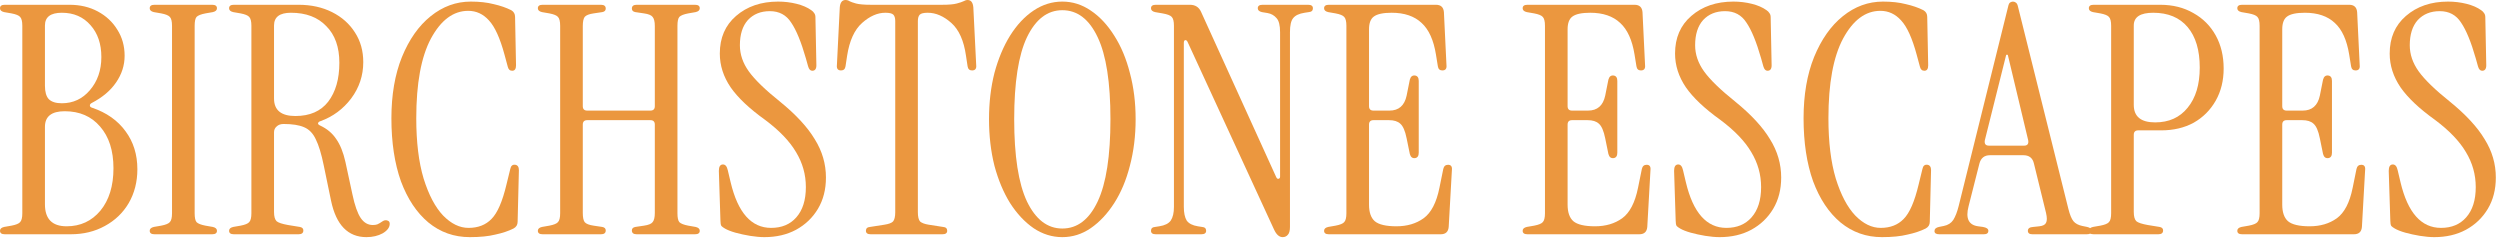
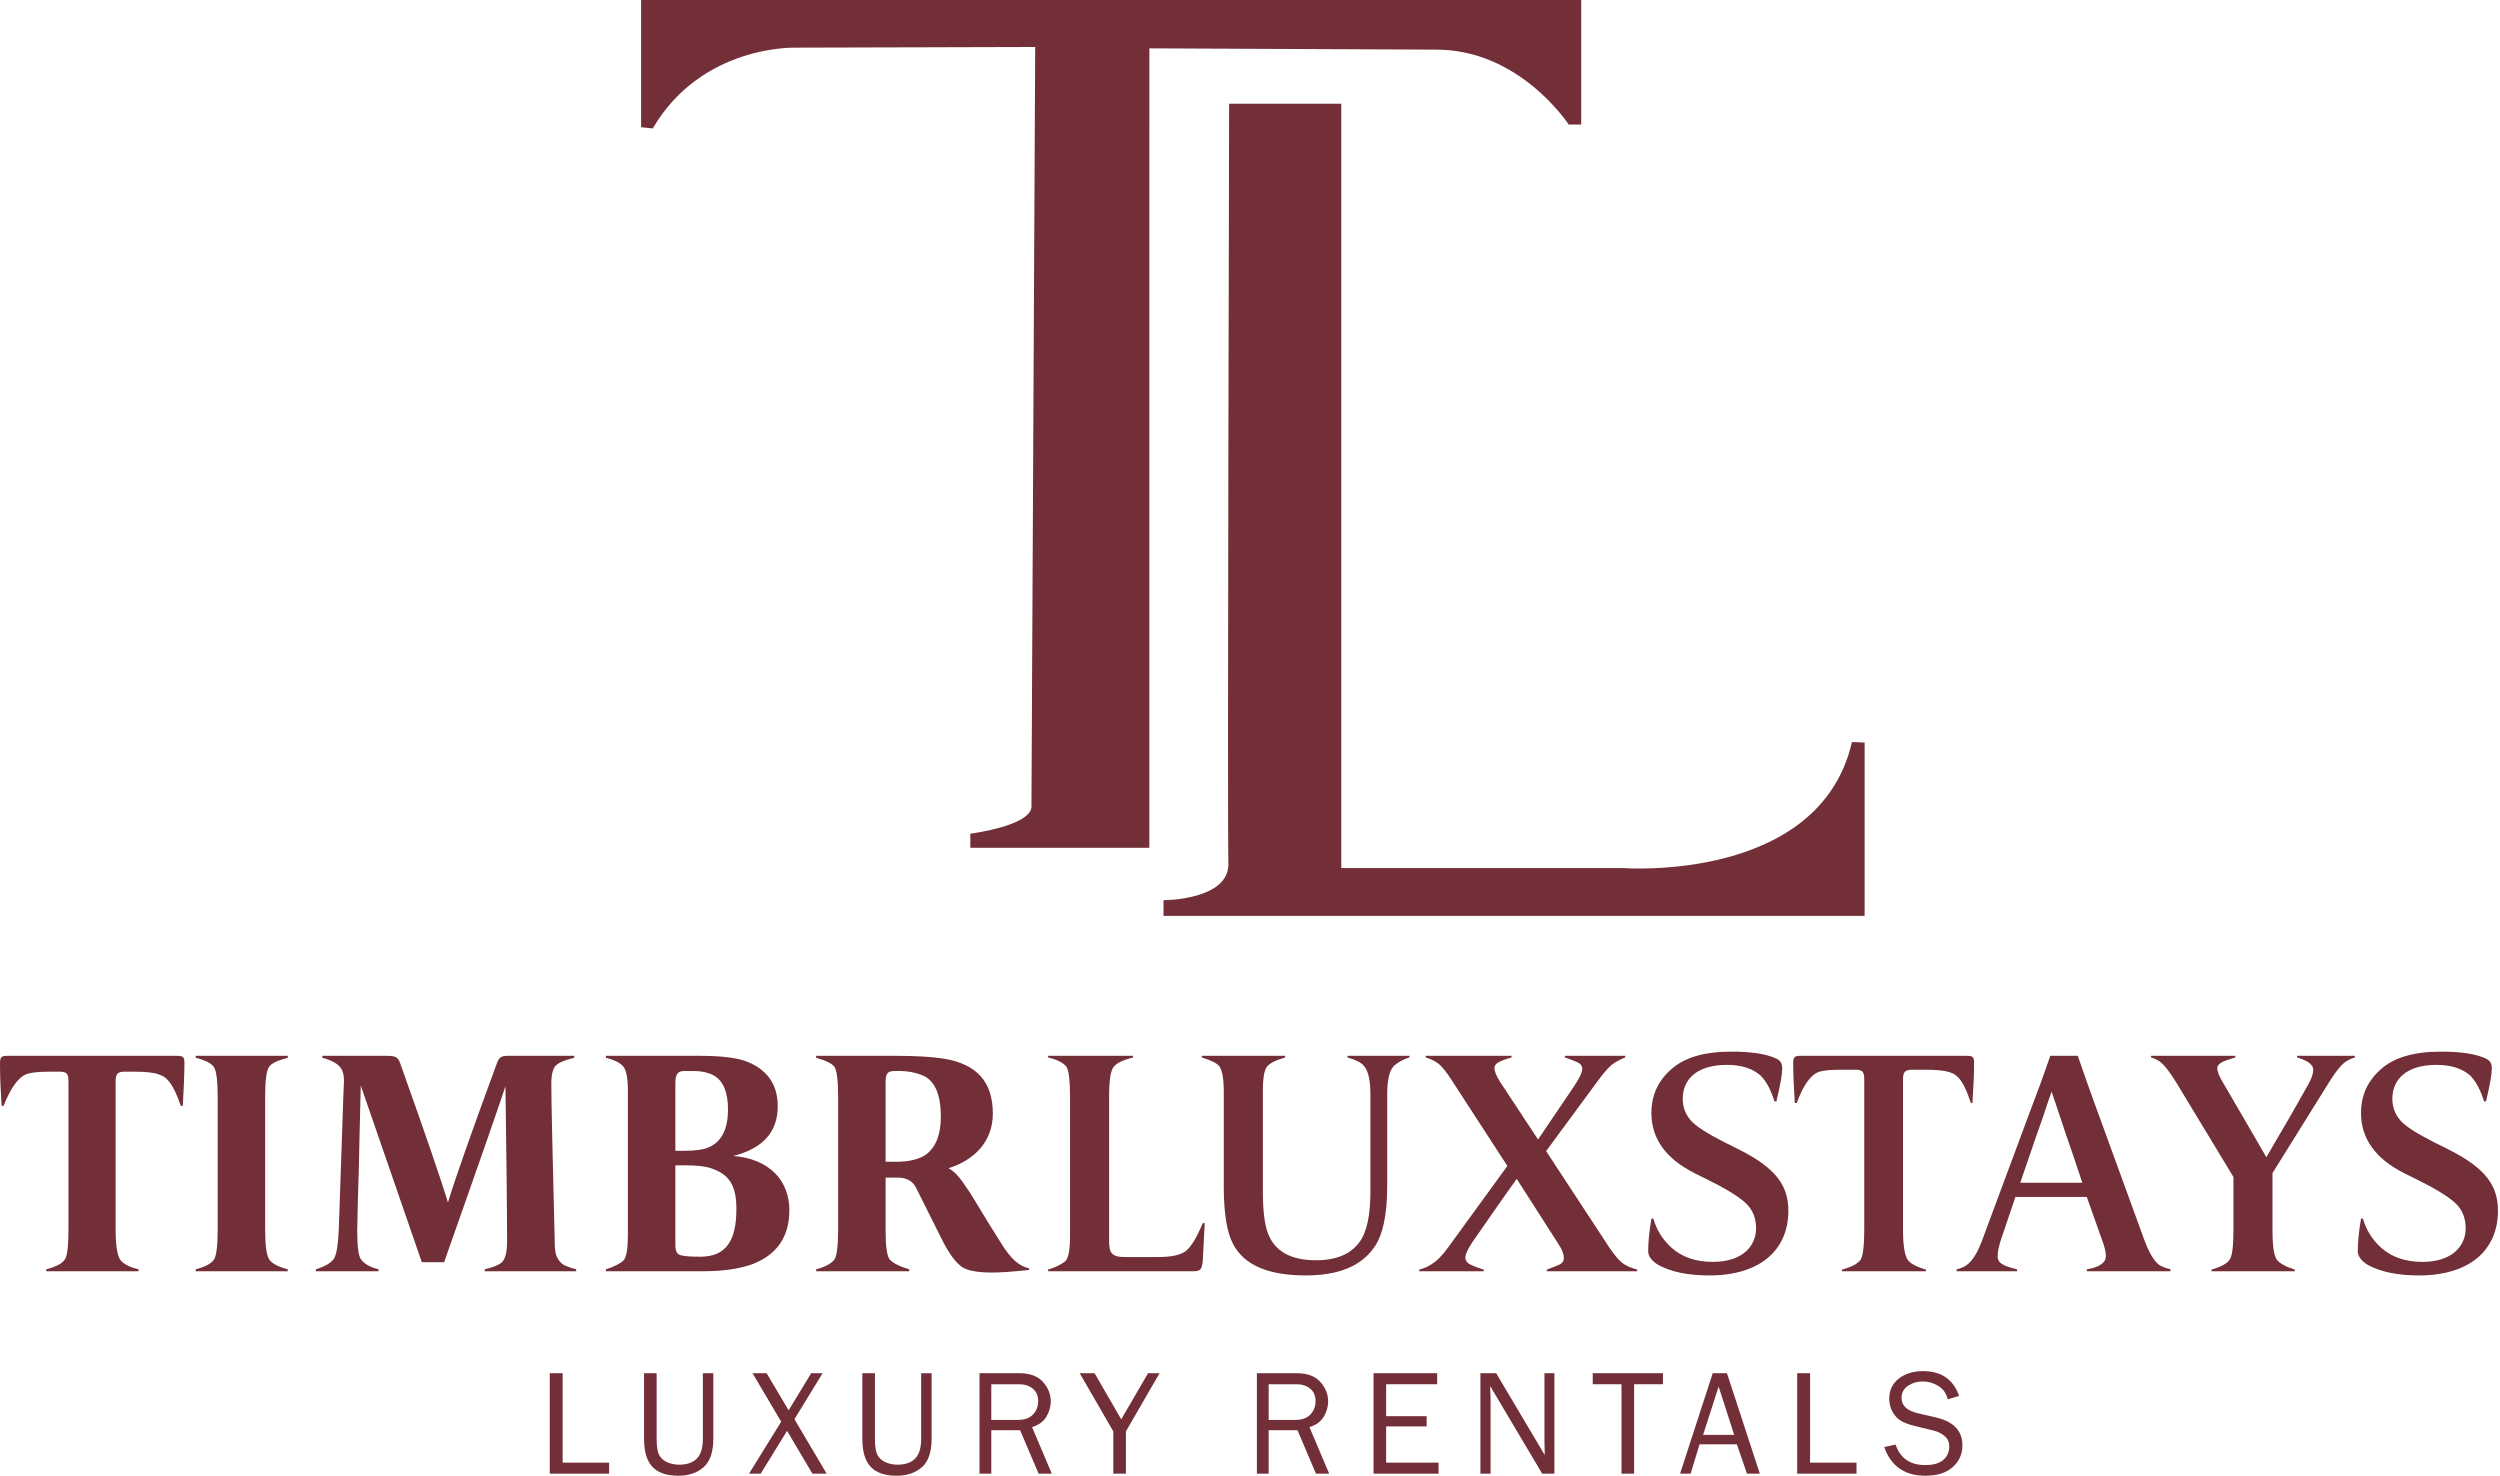
- <svg xmlns="http://www.w3.org/2000/svg" width="251" height="24" viewBox="0 0 251 24" fill="none">
-   <path d="M0.48 23.52C0.16 23.52 0 23.403 0 23.168C0 22.976 0.139 22.848 0.416 22.784L1.152 22.656C1.6 22.571 1.888 22.453 2.016 22.304C2.165 22.155 2.24 21.856 2.24 21.408V2.592C2.24 2.144 2.165 1.845 2.016 1.696C1.888 1.547 1.6 1.429 1.152 1.344L0.416 1.216C0.139 1.152 0 1.024 0 0.832C0 0.597 0.16 0.48 0.48 0.48H6.976C8.043 0.48 8.992 0.704 9.824 1.152C10.656 1.6 11.307 2.208 11.776 2.976C12.267 3.744 12.512 4.619 12.512 5.6C12.512 6.56 12.224 7.456 11.648 8.288C11.093 9.099 10.283 9.781 9.216 10.336C9.088 10.4 9.024 10.485 9.024 10.592C9.024 10.699 9.099 10.773 9.248 10.816C10.699 11.307 11.819 12.096 12.608 13.184C13.397 14.251 13.792 15.52 13.792 16.992C13.792 18.251 13.504 19.381 12.928 20.384C12.352 21.365 11.552 22.133 10.528 22.688C9.525 23.243 8.384 23.52 7.104 23.52H0.48ZM6.208 10.368C7.339 10.368 8.277 9.931 9.024 9.056C9.792 8.16 10.176 7.051 10.176 5.728C10.176 4.405 9.813 3.339 9.088 2.528C8.363 1.696 7.403 1.28 6.208 1.28C5.077 1.28 4.512 1.707 4.512 2.56V8.608C4.512 9.227 4.64 9.675 4.896 9.952C5.173 10.229 5.611 10.368 6.208 10.368ZM6.688 22.72C8.075 22.72 9.205 22.197 10.08 21.152C10.955 20.085 11.392 18.667 11.392 16.896C11.392 15.125 10.944 13.728 10.048 12.704C9.173 11.68 7.989 11.168 6.496 11.168C5.173 11.168 4.512 11.691 4.512 12.736V20.512C4.512 21.984 5.237 22.72 6.688 22.72Z" fill="#EB973F" />
-   <path d="M15.511 23.52C15.191 23.52 15.031 23.403 15.031 23.168C15.031 22.976 15.17 22.848 15.447 22.784L16.183 22.656C16.631 22.571 16.919 22.453 17.047 22.304C17.197 22.155 17.271 21.856 17.271 21.408V2.592C17.271 2.144 17.197 1.845 17.047 1.696C16.919 1.547 16.631 1.429 16.183 1.344L15.447 1.216C15.17 1.152 15.031 1.024 15.031 0.832C15.031 0.597 15.191 0.48 15.511 0.48H21.303C21.623 0.48 21.783 0.597 21.783 0.832C21.783 1.024 21.645 1.152 21.367 1.216L20.631 1.344C20.183 1.429 19.885 1.547 19.735 1.696C19.607 1.845 19.543 2.144 19.543 2.592V21.408C19.543 21.856 19.607 22.155 19.735 22.304C19.885 22.453 20.183 22.571 20.631 22.656L21.367 22.784C21.645 22.848 21.783 22.976 21.783 23.168C21.783 23.403 21.623 23.52 21.303 23.52H15.511Z" fill="#EB973F" />
-   <path d="M36.792 23.808C34.936 23.808 33.752 22.592 33.24 20.16L32.504 16.608C32.269 15.456 32.003 14.581 31.704 13.984C31.427 13.387 31.032 12.981 30.52 12.768C30.029 12.555 29.347 12.448 28.472 12.448C28.173 12.448 27.939 12.533 27.768 12.704C27.597 12.853 27.512 13.045 27.512 13.28V21.28C27.512 21.728 27.597 22.037 27.768 22.208C27.939 22.357 28.323 22.485 28.92 22.592L30.104 22.784C30.339 22.827 30.456 22.944 30.456 23.136C30.456 23.392 30.296 23.52 29.976 23.52H23.48C23.16 23.52 23 23.403 23 23.168C23 22.976 23.139 22.848 23.416 22.784L24.152 22.656C24.6 22.571 24.888 22.453 25.016 22.304C25.165 22.155 25.24 21.856 25.24 21.408V2.592C25.24 2.144 25.165 1.845 25.016 1.696C24.888 1.547 24.6 1.429 24.152 1.344L23.416 1.216C23.139 1.152 23 1.024 23 0.832C23 0.597 23.16 0.48 23.48 0.48H29.976C31.235 0.48 32.355 0.725 33.336 1.216C34.317 1.707 35.085 2.389 35.64 3.264C36.195 4.117 36.472 5.109 36.472 6.24C36.472 7.584 36.067 8.8 35.256 9.888C34.445 10.955 33.421 11.712 32.184 12.16C32.035 12.203 31.949 12.277 31.928 12.384C31.928 12.469 32.003 12.544 32.152 12.608C32.835 12.928 33.368 13.376 33.752 13.952C34.157 14.528 34.467 15.296 34.68 16.256L35.384 19.52C35.619 20.629 35.896 21.419 36.216 21.888C36.536 22.357 36.941 22.592 37.432 22.592C37.603 22.592 37.752 22.571 37.88 22.528C38.029 22.464 38.211 22.357 38.424 22.208C38.595 22.101 38.755 22.08 38.904 22.144C39.053 22.187 39.128 22.293 39.128 22.464C39.128 22.827 38.893 23.147 38.424 23.424C37.955 23.68 37.411 23.808 36.792 23.808ZM29.656 11.648C31.107 11.648 32.205 11.168 32.952 10.208C33.699 9.227 34.072 7.925 34.072 6.304C34.072 4.725 33.635 3.499 32.76 2.624C31.907 1.728 30.723 1.28 29.208 1.28C28.077 1.28 27.512 1.707 27.512 2.56V9.888C27.512 11.061 28.227 11.648 29.656 11.648Z" fill="#EB973F" />
-   <path d="M47.169 23.808C45.59 23.808 44.204 23.317 43.009 22.336C41.836 21.355 40.918 19.979 40.257 18.208C39.617 16.416 39.297 14.304 39.297 11.872C39.297 9.525 39.649 7.477 40.353 5.728C41.078 3.957 42.038 2.592 43.233 1.632C44.449 0.651 45.793 0.16 47.265 0.16C48.14 0.16 48.908 0.245 49.569 0.416C50.23 0.565 50.817 0.768 51.329 1.024C51.585 1.173 51.713 1.397 51.713 1.696L51.809 6.56C51.809 6.923 51.681 7.104 51.425 7.104C51.19 7.104 51.041 6.965 50.977 6.688L50.657 5.504C50.209 3.84 49.686 2.688 49.089 2.048C48.513 1.408 47.82 1.088 47.009 1.088C45.516 1.088 44.268 2.016 43.265 3.872C42.284 5.707 41.793 8.373 41.793 11.872C41.793 14.261 42.038 16.277 42.529 17.92C43.041 19.563 43.692 20.8 44.481 21.632C45.292 22.464 46.145 22.88 47.041 22.88C48.001 22.88 48.769 22.581 49.345 21.984C49.942 21.387 50.444 20.235 50.849 18.528L51.233 16.96C51.297 16.64 51.468 16.501 51.745 16.544C51.98 16.587 52.097 16.768 52.097 17.088L51.969 22.272C51.969 22.571 51.83 22.795 51.553 22.944C51.041 23.2 50.433 23.403 49.729 23.552C49.046 23.723 48.193 23.808 47.169 23.808Z" fill="#EB973F" />
-   <path d="M54.48 23.52C54.16 23.52 54 23.403 54 23.168C54 22.976 54.139 22.848 54.416 22.784L55.152 22.656C55.6 22.571 55.888 22.453 56.016 22.304C56.165 22.155 56.24 21.856 56.24 21.408V2.592C56.24 2.144 56.165 1.845 56.016 1.696C55.888 1.547 55.6 1.429 55.152 1.344L54.416 1.216C54.139 1.152 54 1.024 54 0.832C54 0.597 54.16 0.48 54.48 0.48H60.336C60.656 0.48 60.816 0.608 60.816 0.864C60.816 1.056 60.699 1.173 60.464 1.216L59.6 1.344C59.152 1.408 58.853 1.525 58.704 1.696C58.576 1.867 58.512 2.176 58.512 2.624V10.656C58.512 10.955 58.661 11.104 58.96 11.104H65.296C65.595 11.104 65.744 10.955 65.744 10.656V2.624C65.744 2.176 65.669 1.867 65.52 1.696C65.392 1.525 65.104 1.408 64.656 1.344L63.792 1.216C63.557 1.173 63.44 1.056 63.44 0.864C63.44 0.608 63.6 0.48 63.92 0.48H69.776C70.096 0.48 70.256 0.597 70.256 0.832C70.256 1.024 70.117 1.152 69.84 1.216L69.104 1.344C68.656 1.429 68.357 1.547 68.208 1.696C68.08 1.845 68.016 2.144 68.016 2.592V21.408C68.016 21.856 68.08 22.155 68.208 22.304C68.357 22.453 68.656 22.571 69.104 22.656L69.84 22.784C70.117 22.848 70.256 22.976 70.256 23.168C70.256 23.403 70.096 23.52 69.776 23.52H63.92C63.6 23.52 63.44 23.392 63.44 23.136C63.44 22.944 63.557 22.827 63.792 22.784L64.656 22.656C65.104 22.592 65.392 22.475 65.52 22.304C65.669 22.133 65.744 21.824 65.744 21.376V12.512C65.744 12.213 65.595 12.064 65.296 12.064H58.96C58.661 12.064 58.512 12.213 58.512 12.512V21.376C58.512 21.824 58.576 22.133 58.704 22.304C58.853 22.475 59.152 22.592 59.6 22.656L60.464 22.784C60.699 22.827 60.816 22.944 60.816 23.136C60.816 23.392 60.656 23.52 60.336 23.52H54.48Z" fill="#EB973F" />
-   <path d="M76.749 23.808C76.322 23.808 75.842 23.765 75.309 23.68C74.797 23.595 74.306 23.488 73.837 23.36C73.389 23.232 73.037 23.093 72.781 22.944C72.631 22.859 72.514 22.773 72.429 22.688C72.365 22.581 72.333 22.411 72.333 22.176L72.173 17.152C72.173 16.725 72.311 16.512 72.589 16.512C72.823 16.512 72.983 16.704 73.069 17.088L73.357 18.304C74.082 21.355 75.437 22.88 77.421 22.88C78.487 22.88 79.33 22.528 79.949 21.824C80.589 21.099 80.909 20.085 80.909 18.784C80.909 17.525 80.578 16.352 79.917 15.264C79.277 14.176 78.242 13.099 76.813 12.032C75.234 10.901 74.082 9.813 73.357 8.768C72.631 7.701 72.269 6.571 72.269 5.376C72.269 3.797 72.813 2.539 73.901 1.6C75.01 0.64 76.418 0.16 78.125 0.16C78.765 0.16 79.383 0.235 79.981 0.384C80.578 0.533 81.069 0.747 81.453 1.024C81.581 1.109 81.677 1.205 81.741 1.312C81.826 1.419 81.869 1.557 81.869 1.728L81.965 6.56C81.965 6.923 81.826 7.104 81.549 7.104C81.357 7.104 81.218 6.955 81.133 6.656L80.909 5.856C80.439 4.213 79.949 3.019 79.437 2.272C78.946 1.504 78.231 1.12 77.293 1.12C76.375 1.12 75.639 1.419 75.085 2.016C74.551 2.613 74.285 3.456 74.285 4.544C74.285 5.461 74.583 6.336 75.181 7.168C75.778 8 76.823 9.013 78.317 10.208C79.917 11.509 81.079 12.768 81.805 13.984C82.551 15.179 82.925 16.459 82.925 17.824C82.925 19.019 82.658 20.064 82.125 20.96C81.591 21.856 80.855 22.56 79.917 23.072C78.999 23.563 77.943 23.808 76.749 23.808Z" fill="#EB973F" />
-   <path d="M87.418 23.52C87.098 23.52 86.938 23.403 86.938 23.168C86.938 22.933 87.077 22.805 87.354 22.784L88.794 22.56C89.221 22.496 89.509 22.389 89.658 22.24C89.807 22.069 89.882 21.76 89.882 21.312V2.112C89.882 1.813 89.818 1.6 89.69 1.472C89.562 1.344 89.295 1.28 88.89 1.28C88.101 1.28 87.322 1.621 86.554 2.304C85.786 2.987 85.285 4.085 85.05 5.6L84.89 6.656C84.847 6.933 84.698 7.072 84.442 7.072C84.122 7.072 83.983 6.891 84.026 6.528L84.314 0.736C84.357 0.245 84.549 0 84.89 0C85.039 0 85.178 0.043 85.306 0.128C85.434 0.192 85.647 0.267 85.946 0.352C86.266 0.437 86.767 0.48 87.45 0.48H94.586C95.269 0.48 95.759 0.437 96.058 0.352C96.378 0.267 96.602 0.192 96.73 0.128C96.879 0.043 97.018 0 97.146 0C97.487 0 97.679 0.245 97.722 0.736L98.01 6.528C98.053 6.891 97.914 7.072 97.594 7.072C97.338 7.072 97.189 6.933 97.146 6.656L96.986 5.6C96.773 4.085 96.282 2.987 95.514 2.304C94.746 1.621 93.957 1.28 93.146 1.28C92.741 1.28 92.474 1.344 92.346 1.472C92.218 1.6 92.154 1.813 92.154 2.112V21.312C92.154 21.76 92.229 22.069 92.378 22.24C92.549 22.389 92.837 22.496 93.242 22.56L94.682 22.784C94.959 22.805 95.098 22.933 95.098 23.168C95.098 23.403 94.938 23.52 94.618 23.52H87.418Z" fill="#EB973F" />
-   <path d="M106.657 23.808C105.633 23.808 104.673 23.509 103.777 22.912C102.881 22.293 102.092 21.451 101.409 20.384C100.748 19.317 100.225 18.069 99.841 16.64C99.478 15.189 99.297 13.632 99.297 11.968C99.297 10.304 99.478 8.757 99.841 7.328C100.225 5.899 100.748 4.651 101.409 3.584C102.092 2.496 102.881 1.653 103.777 1.056C104.673 0.459 105.633 0.16 106.657 0.16C107.681 0.16 108.63 0.459 109.505 1.056C110.401 1.653 111.19 2.496 111.873 3.584C112.556 4.651 113.078 5.899 113.441 7.328C113.825 8.757 114.017 10.304 114.017 11.968C114.017 13.632 113.825 15.189 113.441 16.64C113.078 18.069 112.556 19.317 111.873 20.384C111.19 21.451 110.401 22.293 109.505 22.912C108.63 23.509 107.681 23.808 106.657 23.808ZM106.657 22.944C108.172 22.944 109.356 22.037 110.209 20.224C111.062 18.411 111.489 15.659 111.489 11.968C111.489 8.277 111.062 5.536 110.209 3.744C109.356 1.931 108.172 1.024 106.657 1.024C105.164 1.024 103.98 1.931 103.105 3.744C102.252 5.536 101.825 8.277 101.825 11.968C101.825 15.659 102.252 18.411 103.105 20.224C103.98 22.037 105.164 22.944 106.657 22.944Z" fill="#EB973F" />
-   <path d="M128.776 23.808C128.435 23.808 128.147 23.552 127.912 23.04L119.24 4.224C119.176 4.075 119.091 4.011 118.984 4.032C118.899 4.053 118.856 4.149 118.856 4.32V20.768C118.856 21.365 118.952 21.824 119.144 22.144C119.358 22.443 119.731 22.635 120.264 22.72L120.68 22.784C120.958 22.805 121.096 22.933 121.096 23.168C121.096 23.403 120.936 23.52 120.616 23.52H116.04C115.72 23.52 115.56 23.403 115.56 23.168C115.56 22.933 115.699 22.805 115.976 22.784L116.392 22.72C116.947 22.635 117.331 22.443 117.544 22.144C117.758 21.824 117.864 21.365 117.864 20.768V2.592C117.864 2.144 117.79 1.845 117.64 1.696C117.512 1.547 117.203 1.429 116.712 1.344L115.976 1.216C115.699 1.152 115.56 1.024 115.56 0.832C115.56 0.597 115.72 0.48 116.04 0.48H119.464C119.998 0.48 120.371 0.715 120.584 1.184L128.136 17.792C128.2 17.92 128.275 17.973 128.36 17.952C128.467 17.931 128.52 17.856 128.52 17.728V3.232C128.52 2.549 128.403 2.08 128.168 1.824C127.934 1.547 127.635 1.376 127.272 1.312L126.696 1.216C126.419 1.152 126.28 1.024 126.28 0.832C126.28 0.597 126.44 0.48 126.76 0.48H131.336C131.656 0.48 131.816 0.597 131.816 0.832C131.816 1.067 131.678 1.195 131.4 1.216L130.984 1.28C130.43 1.365 130.046 1.547 129.832 1.824C129.619 2.08 129.512 2.549 129.512 3.232V22.784C129.512 23.168 129.438 23.435 129.288 23.584C129.16 23.733 128.99 23.808 128.776 23.808Z" fill="#EB973F" />
-   <path d="M133.417 23.52C133.097 23.52 132.938 23.403 132.938 23.168C132.938 22.976 133.076 22.848 133.354 22.784L134.089 22.656C134.537 22.571 134.826 22.453 134.954 22.304C135.103 22.155 135.178 21.856 135.178 21.408V2.592C135.178 2.144 135.103 1.845 134.954 1.696C134.826 1.547 134.537 1.429 134.089 1.344L133.354 1.216C133.076 1.152 132.938 1.024 132.938 0.832C132.938 0.597 133.097 0.48 133.417 0.48H144.169C144.66 0.48 144.927 0.725 144.969 1.216L145.225 6.528C145.268 6.891 145.129 7.072 144.809 7.072C144.553 7.072 144.404 6.933 144.361 6.656L144.169 5.472C143.935 4.021 143.455 2.965 142.73 2.304C142.004 1.621 141.001 1.28 139.721 1.28C138.868 1.28 138.271 1.408 137.93 1.664C137.61 1.899 137.449 2.325 137.449 2.944V10.656C137.449 10.955 137.599 11.104 137.898 11.104H139.497C140.436 11.104 141.012 10.603 141.225 9.6L141.546 8C141.631 7.68 141.812 7.541 142.089 7.584C142.324 7.627 142.441 7.808 142.441 8.128V15.328C142.441 15.648 142.324 15.829 142.089 15.872C141.812 15.915 141.631 15.776 141.546 15.456L141.225 13.888C141.076 13.141 140.863 12.651 140.585 12.416C140.329 12.181 139.956 12.064 139.465 12.064H137.898C137.599 12.064 137.449 12.213 137.449 12.512V20.544C137.449 21.312 137.641 21.867 138.025 22.208C138.431 22.549 139.156 22.72 140.202 22.72C141.268 22.72 142.175 22.453 142.921 21.92C143.689 21.365 144.223 20.341 144.521 18.848L144.906 16.96C144.97 16.683 145.129 16.544 145.385 16.544C145.684 16.544 145.812 16.725 145.77 17.088L145.449 22.784C145.407 23.275 145.14 23.52 144.65 23.52H133.417Z" fill="#EB973F" />
-   <path d="M153.355 23.52C153.035 23.52 152.875 23.403 152.875 23.168C152.875 22.976 153.014 22.848 153.291 22.784L154.027 22.656C154.475 22.571 154.763 22.453 154.891 22.304C155.04 22.155 155.115 21.856 155.115 21.408V2.592C155.115 2.144 155.04 1.845 154.891 1.696C154.763 1.547 154.475 1.429 154.027 1.344L153.291 1.216C153.014 1.152 152.875 1.024 152.875 0.832C152.875 0.597 153.035 0.48 153.355 0.48H164.107C164.598 0.48 164.864 0.725 164.907 1.216L165.163 6.528C165.206 6.891 165.067 7.072 164.747 7.072C164.491 7.072 164.342 6.933 164.299 6.656L164.107 5.472C163.872 4.021 163.392 2.965 162.667 2.304C161.942 1.621 160.939 1.28 159.659 1.28C158.806 1.28 158.208 1.408 157.867 1.664C157.547 1.899 157.387 2.325 157.387 2.944V10.656C157.387 10.955 157.536 11.104 157.835 11.104H159.435C160.374 11.104 160.95 10.603 161.163 9.6L161.483 8C161.568 7.68 161.75 7.541 162.027 7.584C162.262 7.627 162.379 7.808 162.379 8.128V15.328C162.379 15.648 162.262 15.829 162.027 15.872C161.75 15.915 161.568 15.776 161.483 15.456L161.163 13.888C161.014 13.141 160.8 12.651 160.523 12.416C160.267 12.181 159.894 12.064 159.403 12.064H157.835C157.536 12.064 157.387 12.213 157.387 12.512V20.544C157.387 21.312 157.579 21.867 157.963 22.208C158.368 22.549 159.094 22.72 160.139 22.72C161.206 22.72 162.112 22.453 162.859 21.92C163.627 21.365 164.16 20.341 164.459 18.848L164.843 16.96C164.907 16.683 165.067 16.544 165.323 16.544C165.622 16.544 165.75 16.725 165.707 17.088L165.387 22.784C165.344 23.275 165.078 23.52 164.587 23.52H153.355Z" fill="#EB973F" />
-   <path d="M172.655 23.808C172.228 23.808 171.748 23.765 171.215 23.68C170.703 23.595 170.212 23.488 169.743 23.36C169.295 23.232 168.943 23.093 168.687 22.944C168.538 22.859 168.42 22.773 168.335 22.688C168.271 22.581 168.239 22.411 168.239 22.176L168.079 17.152C168.079 16.725 168.218 16.512 168.495 16.512C168.73 16.512 168.89 16.704 168.975 17.088L169.263 18.304C169.988 21.355 171.343 22.88 173.327 22.88C174.394 22.88 175.236 22.528 175.855 21.824C176.495 21.099 176.815 20.085 176.815 18.784C176.815 17.525 176.484 16.352 175.823 15.264C175.183 14.176 174.148 13.099 172.719 12.032C171.14 10.901 169.988 9.813 169.263 8.768C168.538 7.701 168.175 6.571 168.175 5.376C168.175 3.797 168.719 2.539 169.807 1.6C170.916 0.64 172.324 0.16 174.031 0.16C174.671 0.16 175.29 0.235 175.887 0.384C176.484 0.533 176.975 0.747 177.359 1.024C177.487 1.109 177.583 1.205 177.647 1.312C177.732 1.419 177.775 1.557 177.775 1.728L177.871 6.56C177.871 6.923 177.732 7.104 177.455 7.104C177.263 7.104 177.124 6.955 177.039 6.656L176.815 5.856C176.346 4.213 175.855 3.019 175.343 2.272C174.852 1.504 174.138 1.12 173.199 1.12C172.282 1.12 171.546 1.419 170.991 2.016C170.458 2.613 170.191 3.456 170.191 4.544C170.191 5.461 170.49 6.336 171.087 7.168C171.684 8 172.73 9.013 174.223 10.208C175.823 11.509 176.986 12.768 177.711 13.984C178.458 15.179 178.831 16.459 178.831 17.824C178.831 19.019 178.564 20.064 178.031 20.96C177.498 21.856 176.762 22.56 175.823 23.072C174.906 23.563 173.85 23.808 172.655 23.808Z" fill="#EB973F" />
-   <path d="M188.95 23.808C187.372 23.808 185.985 23.317 184.79 22.336C183.617 21.355 182.7 19.979 182.038 18.208C181.398 16.416 181.078 14.304 181.078 11.872C181.078 9.525 181.43 7.477 182.134 5.728C182.86 3.957 183.82 2.592 185.014 1.632C186.23 0.651 187.574 0.16 189.046 0.16C189.921 0.16 190.689 0.245 191.35 0.416C192.012 0.565 192.598 0.768 193.11 1.024C193.366 1.173 193.494 1.397 193.494 1.696L193.59 6.56C193.59 6.923 193.462 7.104 193.206 7.104C192.972 7.104 192.822 6.965 192.758 6.688L192.438 5.504C191.99 3.84 191.468 2.688 190.87 2.048C190.294 1.408 189.601 1.088 188.79 1.088C187.297 1.088 186.049 2.016 185.046 3.872C184.065 5.707 183.574 8.373 183.574 11.872C183.574 14.261 183.82 16.277 184.31 17.92C184.822 19.563 185.473 20.8 186.262 21.632C187.073 22.464 187.926 22.88 188.822 22.88C189.782 22.88 190.55 22.581 191.126 21.984C191.724 21.387 192.225 20.235 192.63 18.528L193.014 16.96C193.078 16.64 193.249 16.501 193.526 16.544C193.761 16.587 193.878 16.768 193.878 17.088L193.75 22.272C193.75 22.571 193.612 22.795 193.334 22.944C192.822 23.2 192.214 23.403 191.51 23.552C190.828 23.723 189.974 23.808 188.95 23.808Z" fill="#EB973F" />
-   <path d="M194.702 23.52C194.382 23.52 194.222 23.413 194.222 23.2C194.222 22.987 194.372 22.848 194.67 22.784L195.15 22.688C195.577 22.603 195.897 22.4 196.11 22.08C196.324 21.739 196.505 21.269 196.654 20.672L201.614 0.672C201.657 0.459 201.721 0.32 201.806 0.256C201.913 0.192 202.009 0.16 202.094 0.16C202.201 0.16 202.297 0.192 202.382 0.256C202.489 0.32 202.564 0.459 202.606 0.672L207.662 20.96C207.812 21.557 207.982 21.973 208.174 22.208C208.366 22.443 208.665 22.603 209.07 22.688L209.55 22.784C209.849 22.848 209.998 22.987 209.998 23.2C209.998 23.413 209.838 23.52 209.518 23.52H204.046C203.748 23.52 203.598 23.403 203.598 23.168C203.598 22.933 203.78 22.805 204.142 22.784L204.75 22.72C205.113 22.677 205.337 22.56 205.422 22.368C205.529 22.176 205.529 21.845 205.422 21.376L204.206 16.416C204.078 15.861 203.726 15.584 203.15 15.584H199.79C199.236 15.584 198.884 15.861 198.734 16.416L197.646 20.704C197.326 21.92 197.646 22.592 198.606 22.72L199.086 22.784C199.449 22.848 199.63 22.976 199.63 23.168C199.63 23.403 199.481 23.52 199.182 23.52H194.702ZM199.694 14.624H203.214C203.556 14.624 203.694 14.443 203.63 14.08L201.582 5.504H201.422L199.278 14.08C199.214 14.443 199.353 14.624 199.694 14.624Z" fill="#EB973F" />
-   <path d="M210.199 23.52C209.879 23.52 209.719 23.403 209.719 23.168C209.719 22.976 209.857 22.848 210.135 22.784L210.871 22.656C211.319 22.571 211.607 22.453 211.735 22.304C211.884 22.155 211.959 21.856 211.959 21.408V2.592C211.959 2.144 211.884 1.845 211.735 1.696C211.607 1.547 211.319 1.429 210.871 1.344L210.135 1.216C209.857 1.152 209.719 1.024 209.719 0.832C209.719 0.597 209.879 0.48 210.199 0.48H216.887C218.145 0.48 219.255 0.757 220.215 1.312C221.175 1.845 221.921 2.592 222.455 3.552C222.988 4.512 223.255 5.621 223.255 6.88C223.255 8.096 222.988 9.173 222.455 10.112C221.921 11.051 221.185 11.787 220.247 12.32C219.308 12.832 218.22 13.088 216.983 13.088H214.679C214.38 13.088 214.231 13.237 214.231 13.536V21.28C214.231 21.728 214.316 22.037 214.487 22.208C214.657 22.357 215.041 22.485 215.639 22.592L216.823 22.784C217.057 22.827 217.175 22.944 217.175 23.136C217.175 23.392 217.015 23.52 216.695 23.52H210.199ZM214.231 10.528C214.231 11.701 214.945 12.288 216.375 12.288C217.761 12.288 218.849 11.797 219.639 10.816C220.449 9.835 220.855 8.491 220.855 6.784C220.855 5.035 220.449 3.68 219.639 2.72C218.828 1.76 217.676 1.28 216.183 1.28C214.881 1.28 214.231 1.707 214.231 2.56V10.528Z" fill="#EB973F" />
-   <path d="M225.105 23.52C224.785 23.52 224.625 23.403 224.625 23.168C224.625 22.976 224.764 22.848 225.041 22.784L225.777 22.656C226.225 22.571 226.513 22.453 226.641 22.304C226.79 22.155 226.865 21.856 226.865 21.408V2.592C226.865 2.144 226.79 1.845 226.641 1.696C226.513 1.547 226.225 1.429 225.777 1.344L225.041 1.216C224.764 1.152 224.625 1.024 224.625 0.832C224.625 0.597 224.785 0.48 225.105 0.48H235.857C236.348 0.48 236.614 0.725 236.657 1.216L236.913 6.528C236.956 6.891 236.817 7.072 236.497 7.072C236.241 7.072 236.092 6.933 236.049 6.656L235.857 5.472C235.622 4.021 235.142 2.965 234.417 2.304C233.692 1.621 232.689 1.28 231.409 1.28C230.556 1.28 229.958 1.408 229.617 1.664C229.297 1.899 229.137 2.325 229.137 2.944V10.656C229.137 10.955 229.286 11.104 229.585 11.104H231.185C232.124 11.104 232.7 10.603 232.913 9.6L233.233 8C233.318 7.68 233.5 7.541 233.777 7.584C234.012 7.627 234.129 7.808 234.129 8.128V15.328C234.129 15.648 234.012 15.829 233.777 15.872C233.5 15.915 233.318 15.776 233.233 15.456L232.913 13.888C232.764 13.141 232.55 12.651 232.273 12.416C232.017 12.181 231.644 12.064 231.153 12.064H229.585C229.286 12.064 229.137 12.213 229.137 12.512V20.544C229.137 21.312 229.329 21.867 229.713 22.208C230.118 22.549 230.844 22.72 231.889 22.72C232.956 22.72 233.862 22.453 234.609 21.92C235.377 21.365 235.91 20.341 236.209 18.848L236.593 16.96C236.657 16.683 236.817 16.544 237.073 16.544C237.372 16.544 237.5 16.725 237.457 17.088L237.137 22.784C237.094 23.275 236.828 23.52 236.337 23.52H225.105Z" fill="#EB973F" />
-   <path d="M244.405 23.808C243.978 23.808 243.498 23.765 242.965 23.68C242.453 23.595 241.962 23.488 241.493 23.36C241.045 23.232 240.693 23.093 240.437 22.944C240.288 22.859 240.17 22.773 240.085 22.688C240.021 22.581 239.989 22.411 239.989 22.176L239.829 17.152C239.829 16.725 239.968 16.512 240.245 16.512C240.48 16.512 240.64 16.704 240.725 17.088L241.013 18.304C241.738 21.355 243.093 22.88 245.077 22.88C246.144 22.88 246.986 22.528 247.605 21.824C248.245 21.099 248.565 20.085 248.565 18.784C248.565 17.525 248.234 16.352 247.573 15.264C246.933 14.176 245.898 13.099 244.469 12.032C242.89 10.901 241.738 9.813 241.013 8.768C240.288 7.701 239.925 6.571 239.925 5.376C239.925 3.797 240.469 2.539 241.557 1.6C242.666 0.64 244.074 0.16 245.781 0.16C246.421 0.16 247.04 0.235 247.637 0.384C248.234 0.533 248.725 0.747 249.109 1.024C249.237 1.109 249.333 1.205 249.397 1.312C249.482 1.419 249.525 1.557 249.525 1.728L249.621 6.56C249.621 6.923 249.482 7.104 249.205 7.104C249.013 7.104 248.874 6.955 248.789 6.656L248.565 5.856C248.096 4.213 247.605 3.019 247.093 2.272C246.602 1.504 245.888 1.12 244.949 1.12C244.032 1.12 243.296 1.419 242.741 2.016C242.208 2.613 241.941 3.456 241.941 4.544C241.941 5.461 242.24 6.336 242.837 7.168C243.434 8 244.48 9.013 245.973 10.208C247.573 11.509 248.736 12.768 249.461 13.984C250.208 15.179 250.581 16.459 250.581 17.824C250.581 19.019 250.314 20.064 249.781 20.96C249.248 21.856 248.512 22.56 247.573 23.072C246.656 23.563 245.6 23.808 244.405 23.808Z" fill="#EB973F" />
+ <svg xmlns="http://www.w3.org/2000/svg" width="935" height="552" viewBox="0 0 935 552" fill="none">
+   <path d="M239.77 8.72691e-06H591.37V46.567H586.671C586.671 46.567 568.378 18.323 536.779 18.56L429.87 18.085L429.851 317.08H362.898V311.799C362.898 311.799 384.831 308.999 385.764 301.997L387.162 17.573L297.784 17.821C297.784 17.821 262.615 16.468 244.128 48.031L239.77 47.58V8.72691e-06Z" fill="#722F37" />
+   <path d="M501.64 38.788V324.665H607.408C607.408 324.665 680.54 330.105 692.628 277.523L697.368 277.713V342.533H435.162V336.679C435.162 336.679 459.836 336.679 459.417 322.879C459 309.077 459.694 38.788 459.694 38.788H501.64Z" fill="#722F37" />
+   <path d="M51.819 475.446H17.273V474.721C21.017 473.754 23.312 472.547 24.279 470.977C25.124 469.89 25.607 466.145 25.607 459.743V404.422C25.607 401.643 25.004 400.799 22.225 400.799H18.723C14.253 400.799 11.113 401.161 9.543 401.886C6.764 403.093 3.985 406.959 1.329 413.602H0.604C0.241 407.925 0 402.731 0 397.899C0 395.483 0.363 394.879 2.657 394.879H66.192C68.608 394.879 68.971 395.362 68.971 397.658C68.971 401.886 68.729 407.199 68.367 413.602H67.641C64.864 405.751 62.811 402.974 59.549 401.886C57.737 401.161 54.596 400.799 50.127 400.799H46.745C43.967 400.799 43.243 401.643 43.243 404.422V459.743C43.243 465.662 43.847 469.527 44.933 471.097C46.02 472.667 48.316 473.875 51.819 474.721V475.446Z" fill="#722F37" />
+   <path d="M107.627 475.446H73.203V474.721C76.825 473.754 79.121 472.547 80.087 470.977C80.932 469.647 81.416 465.905 81.416 459.743V410.221C81.416 404.302 80.932 400.678 80.087 399.229C79.241 397.779 76.947 396.571 73.203 395.605V394.879H107.627V395.605C103.883 396.571 101.588 397.658 100.741 398.866C99.655 400.195 99.172 403.939 99.172 410.099V459.863C99.172 465.783 99.655 469.527 100.741 471.097C101.708 472.547 104.003 473.754 107.627 474.721V475.446Z" fill="#722F37" />
+   <path d="M141.571 475.446H118.137V474.721C121.641 473.635 123.815 472.306 124.903 470.735C125.868 469.165 126.472 465.541 126.713 459.623L128.404 410.099C128.525 407.081 128.647 405.146 128.647 404.302C128.647 402.249 128.284 400.678 127.56 399.59C126.472 397.899 124.177 396.571 120.553 395.605V394.879H144.469C147.852 394.879 148.819 395.243 149.664 397.658C159.448 425.078 165.367 442.471 167.541 449.718C170.077 441.262 176.116 424.111 185.659 398.141C186.504 395.726 187.108 394.879 189.887 394.879H214.768V395.605C211.265 396.45 208.971 397.417 207.884 398.503C206.796 399.59 206.193 401.886 206.193 405.267C206.193 412.153 206.676 432.445 207.521 466.387C207.643 469.527 208.729 471.701 210.783 473.03C211.991 473.635 213.561 474.238 215.493 474.721V475.446H181.311V474.721C184.329 473.997 186.504 473.15 187.592 472.185C188.92 471.097 189.645 468.441 189.645 464.334C189.645 451.893 189.404 432.566 189.041 406.234C187.833 410.099 180.223 432.083 166.091 472.065H157.757L134.928 405.993L134.444 425.802C134.323 434.378 134.081 442.109 133.84 448.873C133.72 455.637 133.599 459.502 133.599 460.469C133.599 466.145 134.081 469.647 134.928 470.857C136.135 472.667 138.309 473.875 141.571 474.721V475.446Z" fill="#722F37" />
+   <path d="M252.582 435.828V465.662C252.582 467.958 253.306 469.286 254.876 469.526C256.447 469.89 258.742 470.012 261.883 470.012C271.424 470.012 275.411 464.213 275.411 452.133C275.411 443.558 272.874 439.33 266.231 437.036C263.936 436.189 260.554 435.828 256.084 435.828H252.582ZM252.582 430.392H255.964C260.192 430.392 263.332 429.909 265.143 429.064C269.855 427.01 272.271 422.3 272.271 414.93C272.271 408.65 270.579 404.422 267.196 402.369C265.143 401.161 262.487 400.557 259.104 400.557H255.964C253.548 400.557 252.582 401.644 252.582 405.146V430.392ZM226.612 475.446V474.721C229.995 473.634 232.168 472.426 233.255 471.34C234.343 470.012 234.826 466.87 234.826 461.677V408.046C234.826 403.093 234.222 399.953 232.894 398.625C231.564 397.297 229.511 396.33 226.612 395.605V394.88H261.883C270.338 394.88 276.378 395.726 280 397.297C287.248 400.437 290.872 405.872 290.872 413.724C290.872 423.386 285.315 429.546 274.203 432.325C287.852 433.412 295.22 441.626 295.22 452.617C295.22 462.642 290.51 469.408 281.087 472.91C276.256 474.601 270.218 475.446 262.97 475.446H226.612Z" fill="#722F37" />
+   <path d="M331.218 434.498H335.205C340.157 434.498 343.901 433.532 346.438 431.721C350.061 428.942 351.873 424.232 351.873 417.709C351.873 409.374 349.698 404.302 345.23 402.249C342.573 401.161 339.673 400.557 336.654 400.557H334.721C331.822 400.557 331.218 401.524 331.218 404.906V434.498ZM340.036 475.446H305.249V474.721C308.632 473.876 310.926 472.548 312.134 470.977C312.98 469.526 313.462 465.784 313.462 459.744V410.221C313.462 404.181 312.98 400.437 312.134 399.108C311.288 397.78 308.993 396.693 305.249 395.605V394.88H335.084C342.693 394.88 348.733 395.244 353.202 395.968C365.16 398.021 371.321 404.422 371.321 416.501C371.321 427.01 364.314 433.896 354.773 436.914C356.705 438.002 358.517 439.693 361.053 443.558C362.382 445.369 363.469 447.182 364.436 448.752L368.905 456.121L374.098 464.454C377.964 470.736 380.862 473.393 384.849 474.36V474.964C379.172 475.568 374.581 475.929 371.078 475.929C365.401 475.929 361.536 475.204 359.482 473.636C356.946 471.701 354.289 467.837 351.51 462.038L342.452 443.92C341.124 441.626 338.949 440.417 335.688 440.417H331.218V460.228C331.218 466.145 331.701 469.769 332.789 471.097C333.996 472.426 336.413 473.636 340.036 474.721V475.446Z" fill="#722F37" />
+   <path d="M391.981 475.446V474.842C395.001 473.875 397.175 472.789 398.505 471.582C399.591 470.494 400.194 467.354 400.194 462.401V410.099C400.194 404.061 399.711 400.315 398.866 398.986C397.779 397.537 395.483 396.33 391.981 395.483V394.879H423.749V395.483C420.005 396.45 417.709 397.537 416.621 398.866C415.414 400.195 414.81 403.818 414.81 409.978V464.213C414.81 468.561 415.777 470.131 420.609 470.131H433.17C438.363 470.131 441.866 469.286 443.678 467.715C445.49 466.266 447.543 462.883 449.839 457.449H450.565L449.839 471.582C449.477 474.963 448.873 475.446 446.094 475.446H391.981Z" fill="#722F37" />
+   <path d="M449.479 394.88H480.645V395.484C476.899 396.572 474.603 397.78 473.638 399.229C472.793 400.557 472.31 403.457 472.31 407.684V445.369C472.31 452.617 472.914 457.932 474.242 461.313C476.778 467.958 482.698 471.34 492.239 471.34C499.729 471.34 505.163 469.044 508.425 464.574C511.202 460.83 512.533 454.429 512.533 445.612V409.253C512.533 403.94 511.686 400.316 509.995 398.504C508.909 397.296 506.855 396.33 503.955 395.484V394.88H527.146V395.484C525.093 396.088 523.282 397.054 521.59 398.384C519.779 399.953 518.813 403.576 518.813 409.253V443.68C518.813 454.429 517.122 462.16 513.861 466.629C509.03 473.514 500.574 477.017 488.374 477.017C474.363 477.017 465.302 473.15 461.195 465.3C458.901 461.073 457.693 453.825 457.693 443.798V408.288C457.693 403.336 457.089 400.194 456.003 398.745C455.157 397.658 452.982 396.572 449.479 395.484V394.88Z" fill="#722F37" />
+   <path d="M554.934 475.446H530.777V474.842C532.83 474.238 534.28 473.635 535.245 472.91C537.298 471.701 539.352 469.647 541.526 466.629L563.752 436.069L543.218 404.422C541.165 401.161 539.352 398.866 537.904 397.779C536.816 396.933 535.245 396.087 533.192 395.483V394.879H565.322V395.483C563.148 396.087 561.457 396.693 560.248 397.417C559.404 397.899 558.92 398.625 558.92 399.47C558.92 400.678 559.645 402.49 561.216 404.906L575.226 426.165L588.15 407.081C590.568 403.577 591.774 401.161 591.774 399.711C591.774 398.746 591.292 398.021 590.204 397.417C589.358 397.054 587.789 396.33 585.252 395.483V394.879H607.84V395.483C606.028 396.209 604.698 396.933 603.733 397.537C602.405 398.383 600.352 400.437 597.814 403.939L578.246 430.513L601.921 466.629C603.974 469.647 605.786 471.822 607.598 472.91C608.444 473.514 610.014 474.118 612.308 474.842V475.446H578.488V474.842C580.784 473.997 582.353 473.393 583.32 472.91C584.406 472.306 584.89 471.582 584.89 470.494C584.89 469.165 584.286 467.474 582.957 465.419L567.254 440.901C564.718 444.403 559.162 452.254 550.585 464.695C548.894 467.233 548.049 469.165 548.049 470.251C548.049 471.461 548.653 472.306 549.861 472.91C551.31 473.635 553.002 474.238 554.934 474.842V475.446Z" fill="#722F37" />
+   <path d="M618.354 455.757C619.562 459.985 621.735 463.488 624.997 466.508C628.983 470.131 634.177 471.944 640.579 471.944C651.571 471.944 656.765 466.145 656.765 459.381C656.765 455.879 655.678 452.859 653.503 450.563C651.329 448.269 646.739 445.249 639.734 441.745L633.694 438.727C622.943 433.291 617.629 425.801 617.629 416.26C617.629 409.737 620.046 404.301 624.997 399.952C629.949 395.484 637.438 393.309 647.465 393.309C653.866 393.309 658.818 393.913 662.322 395.121C665.703 396.209 666.549 397.175 666.549 399.712C666.549 401.765 665.825 405.872 664.375 411.911H663.65C662.322 407.683 660.63 404.423 658.455 402.248C655.437 399.591 651.209 398.263 645.894 398.263C634.419 398.263 629.346 403.819 629.346 410.945C629.346 413.964 630.313 416.621 632.245 418.917C634.177 421.212 638.405 423.869 644.807 427.131L650.603 430.029C664.133 436.915 668.843 443.316 668.843 452.859C668.843 467.353 658.455 477.016 639.25 477.016C631.399 477.016 624.997 475.688 620.286 473.151C617.75 471.581 616.422 469.891 616.422 467.957C616.422 464.817 616.783 460.711 617.629 455.757H618.354Z" fill="#722F37" />
+   <path d="M720.304 475.446H688.898V474.842C692.402 473.875 694.818 472.667 695.904 471.097C696.75 469.647 697.232 465.905 697.232 459.863V403.697C697.232 400.919 696.628 400.074 693.851 400.074H689.019C684.791 400.074 681.772 400.315 680.202 400.919C677.182 402.006 674.404 405.871 671.988 412.515H671.264C670.9 406.838 670.66 402.006 670.66 397.779C670.66 395.483 671.022 394.879 673.318 394.879H735.644C737.939 394.879 738.302 395.362 738.302 397.658C738.302 401.886 738.059 406.838 737.698 412.515H737.094C734.556 404.663 732.383 401.886 728.88 400.919C726.827 400.315 723.807 400.074 719.82 400.074H715.23C712.452 400.074 711.727 400.919 711.727 403.697V459.863C711.727 465.662 712.332 469.407 713.419 471.097C714.386 472.547 716.68 473.754 720.304 474.842V475.446Z" fill="#722F37" />
+   <path d="M755.58 442.35H778.772C776.598 435.707 774.664 429.909 772.852 424.835C769.471 414.569 768.142 410.823 767.296 408.287L765.484 413.482C764.882 415.535 763.552 419.279 761.619 424.714L755.58 442.35ZM754.372 475.446H731.784V474.72C733.596 474.359 735.046 473.635 736.132 472.667C738.066 470.978 739.756 468.078 741.327 463.85L760.05 413.482C763.068 405.63 765.243 399.47 766.814 394.879H777.08C780.342 404.18 782.395 410.1 783.362 412.636L801.842 463.367C803.412 467.715 805.104 470.735 806.674 472.306C807.64 473.392 809.331 474.118 811.747 474.72V475.446H780.462V474.72C782.998 474.359 784.811 473.635 785.898 472.788C788.192 471.218 788.192 469.044 785.776 462.643L780.462 447.664H753.768L748.574 463.004C747.608 465.783 747.124 468.078 747.124 469.89C747.124 471.218 747.728 472.184 749.056 472.91C750.023 473.514 751.835 474.118 754.372 474.72V475.446Z" fill="#722F37" />
+   <path d="M858.254 475.446H827.091V474.842C830.715 473.754 833.008 472.547 833.975 470.977C834.822 469.647 835.304 466.145 835.304 460.227V440.175L813.803 404.663C811.63 401.161 809.818 398.746 808.247 397.417C807.402 396.571 806.072 395.967 804.503 395.483V394.879H836.028V395.483C833.492 396.209 831.8 396.813 830.955 397.297C829.868 397.899 829.264 398.625 829.264 399.47C829.264 400.799 829.99 402.61 831.559 405.146L847.624 432.807L850.282 428.218C852.576 424.353 857.528 415.898 862.843 406.355C864.414 403.818 865.139 401.643 865.139 400.074C865.139 398.986 864.535 398.141 863.327 397.297C862.482 396.693 861.032 396.087 859.099 395.483V394.879H880.72V395.483C878.667 396.087 876.976 397.054 875.768 398.383C874.44 399.711 872.87 401.886 871.058 404.785L849.919 438.726V460.347C849.919 466.266 850.523 469.89 851.611 471.218C852.698 472.547 854.872 473.754 858.254 474.842V475.446Z" fill="#722F37" />
+   <path d="M883.746 455.757C884.954 459.985 887.127 463.488 890.388 466.508C894.375 470.131 899.568 471.944 905.971 471.944C916.963 471.944 922.156 466.145 922.156 459.381C922.156 455.879 921.07 452.859 918.895 450.563C916.72 448.269 912.131 445.249 905.126 441.745L899.086 438.727C888.335 433.291 883.02 425.801 883.02 416.26C883.02 409.737 885.438 404.301 890.388 399.952C895.342 395.484 902.83 393.309 912.856 393.309C919.258 393.309 924.21 393.913 927.714 395.121C931.095 396.209 931.94 397.175 931.94 399.712C931.94 401.765 931.216 405.872 929.767 411.911H929.042C927.714 407.683 926.022 404.423 923.847 402.248C920.828 399.591 916.6 398.263 911.286 398.263C899.811 398.263 894.738 403.819 894.738 410.945C894.738 413.964 895.704 416.621 897.636 418.917C899.568 421.212 903.796 423.869 910.199 427.131L915.995 430.029C929.524 436.915 934.235 443.316 934.235 452.859C934.235 467.353 923.847 477.016 904.642 477.016C896.791 477.016 890.388 475.688 885.678 473.151C883.142 471.581 881.814 469.891 881.814 467.957C881.814 464.817 882.175 460.711 883.02 455.757H883.746Z" fill="#722F37" />
+   <path d="M227.804 547.024V551.155H205.614V513.575H210.432V547.024H227.804Z" fill="#722F37" />
+   <path d="M262.871 513.575H266.781V538.122C266.781 543.046 265.574 546.576 263.161 548.715C260.746 550.855 257.586 551.926 253.677 551.926C249.326 551.926 246.105 550.824 244.013 548.619C241.921 546.415 240.874 542.916 240.874 538.122V513.575H245.582V538.124C245.582 541.046 245.922 543.103 246.601 544.296C247.279 545.491 248.307 546.372 249.683 546.942C251.061 547.511 252.501 547.795 254.006 547.795C256.906 547.795 259.109 547.034 260.614 545.508C262.119 543.984 262.871 541.523 262.871 538.124V513.575Z" fill="#722F37" />
+   <path d="M307.657 513.575L297.119 530.776L309.171 551.155H303.846L294.365 535.139L284.495 551.155H280.126L292.159 531.71L281.447 513.575H286.71L294.947 527.466L303.382 513.575H307.657Z" fill="#722F37" />
+   <path d="M344.513 513.575H348.422V538.122C348.422 543.046 347.215 546.576 344.802 548.715C342.387 550.855 339.227 551.926 335.318 551.926C330.967 551.926 327.746 550.824 325.654 548.619C323.562 546.415 322.515 542.916 322.515 538.122V513.575H327.223V538.124C327.223 541.046 327.563 543.103 328.242 544.296C328.921 545.491 329.949 546.372 331.325 546.942C332.702 547.511 334.142 547.795 335.647 547.795C338.547 547.795 340.75 547.034 342.255 545.508C343.761 543.984 344.513 541.523 344.513 538.124V513.575Z" fill="#722F37" />
+   <path d="M370.743 531.057H380.572C383.16 531.057 385.091 530.373 386.367 529.006C387.641 527.639 388.28 525.963 388.28 523.981C388.28 521.999 387.605 520.457 386.256 519.357C384.908 518.254 383.205 517.703 381.149 517.703H370.743V531.057ZM393.373 551.154H388.439L381.509 534.883H370.743V551.154H366.337V513.575H381.149C385.169 513.575 388.147 514.671 390.083 516.863C392.02 519.058 392.988 521.458 392.988 524.063C392.988 526.065 392.447 527.982 391.363 529.817C390.28 531.653 388.491 532.966 385.995 533.754L393.373 551.154Z" fill="#722F37" />
+   <path d="M433.67 513.575L421.089 535.351V551.155H416.381V535.351L403.8 513.575H409.365L419.338 530.84L429.378 513.575H433.67Z" fill="#722F37" />
+   <path d="M474.484 531.057H484.313C486.901 531.057 488.833 530.373 490.108 529.006C491.384 527.639 492.021 525.963 492.021 523.981C492.021 521.999 491.347 520.457 489.999 519.357C488.649 518.254 486.947 517.703 484.892 517.703H474.484V531.057ZM497.115 551.154H492.18L485.251 534.883H474.484V551.154H470.079V513.575H484.892C488.911 513.575 491.888 514.671 493.825 516.863C495.761 519.058 496.729 521.458 496.729 524.063C496.729 526.065 496.188 527.982 495.105 529.817C494.021 531.653 492.233 532.966 489.736 533.754L497.115 551.154Z" fill="#722F37" />
+   <path d="M538.019 547.024V551.155H513.709V513.575H537.495V517.704H518.417V529.654H533.558V533.48H518.417V547.024H538.019Z" fill="#722F37" />
+   <path d="M581.345 551.155H576.774L557.338 518.393L557.393 520.871C557.447 521.807 557.475 522.596 557.475 523.239V551.155H553.677V513.575H559.567L577.738 544.2L577.683 541.585C577.647 540.559 577.629 539.651 577.629 538.861V513.575H581.345V551.155Z" fill="#722F37" />
+   <path d="M611.153 551.155H606.445V517.704H595.681V513.575H621.945V517.704H611.153V551.155Z" fill="#722F37" />
+   <path d="M648.587 536.645L642.766 518.585L636.951 536.645H648.587ZM658.175 551.155H653.368L649.59 540.171H635.644L632.282 551.155H628.346L640.558 513.575H645.883L658.175 551.155Z" fill="#722F37" />
+   <path d="M694.336 547.024V551.155H672.146V513.575H676.965V547.024H694.336Z" fill="#722F37" />
+   <path d="M704.708 541.216L708.948 540.252C710.655 545.373 714.352 547.933 720.043 547.933C723.016 547.933 725.255 547.302 726.76 546.041C728.265 544.78 729.017 543.089 729.017 540.97C729.017 539.369 728.445 538.08 727.297 537.104C726.151 536.128 724.825 535.456 723.323 535.086L715.803 533.234C713.857 532.738 712.265 532.134 711.027 531.428C709.788 530.72 708.736 529.632 707.875 528.161C707.012 526.689 706.58 525.009 706.58 523.116C706.58 519.972 707.764 517.468 710.131 515.602C712.5 513.737 715.536 512.802 719.244 512.802C726.072 512.802 730.56 515.897 732.707 522.081L728.44 523.349C727.944 521.145 726.779 519.48 724.944 518.352C723.108 517.222 721.153 516.658 719.079 516.658C717.023 516.658 715.192 517.202 713.587 518.29C711.98 519.378 711.179 520.917 711.179 522.91C711.179 525.693 713.213 527.576 717.284 528.552L724.309 530.198C730.735 531.742 733.947 535.201 733.947 540.58C733.947 543.83 732.739 546.533 730.325 548.689C727.912 550.848 724.512 551.925 720.125 551.925C712.344 551.925 707.204 548.356 704.708 541.216Z" fill="#722F37" />
</svg>
